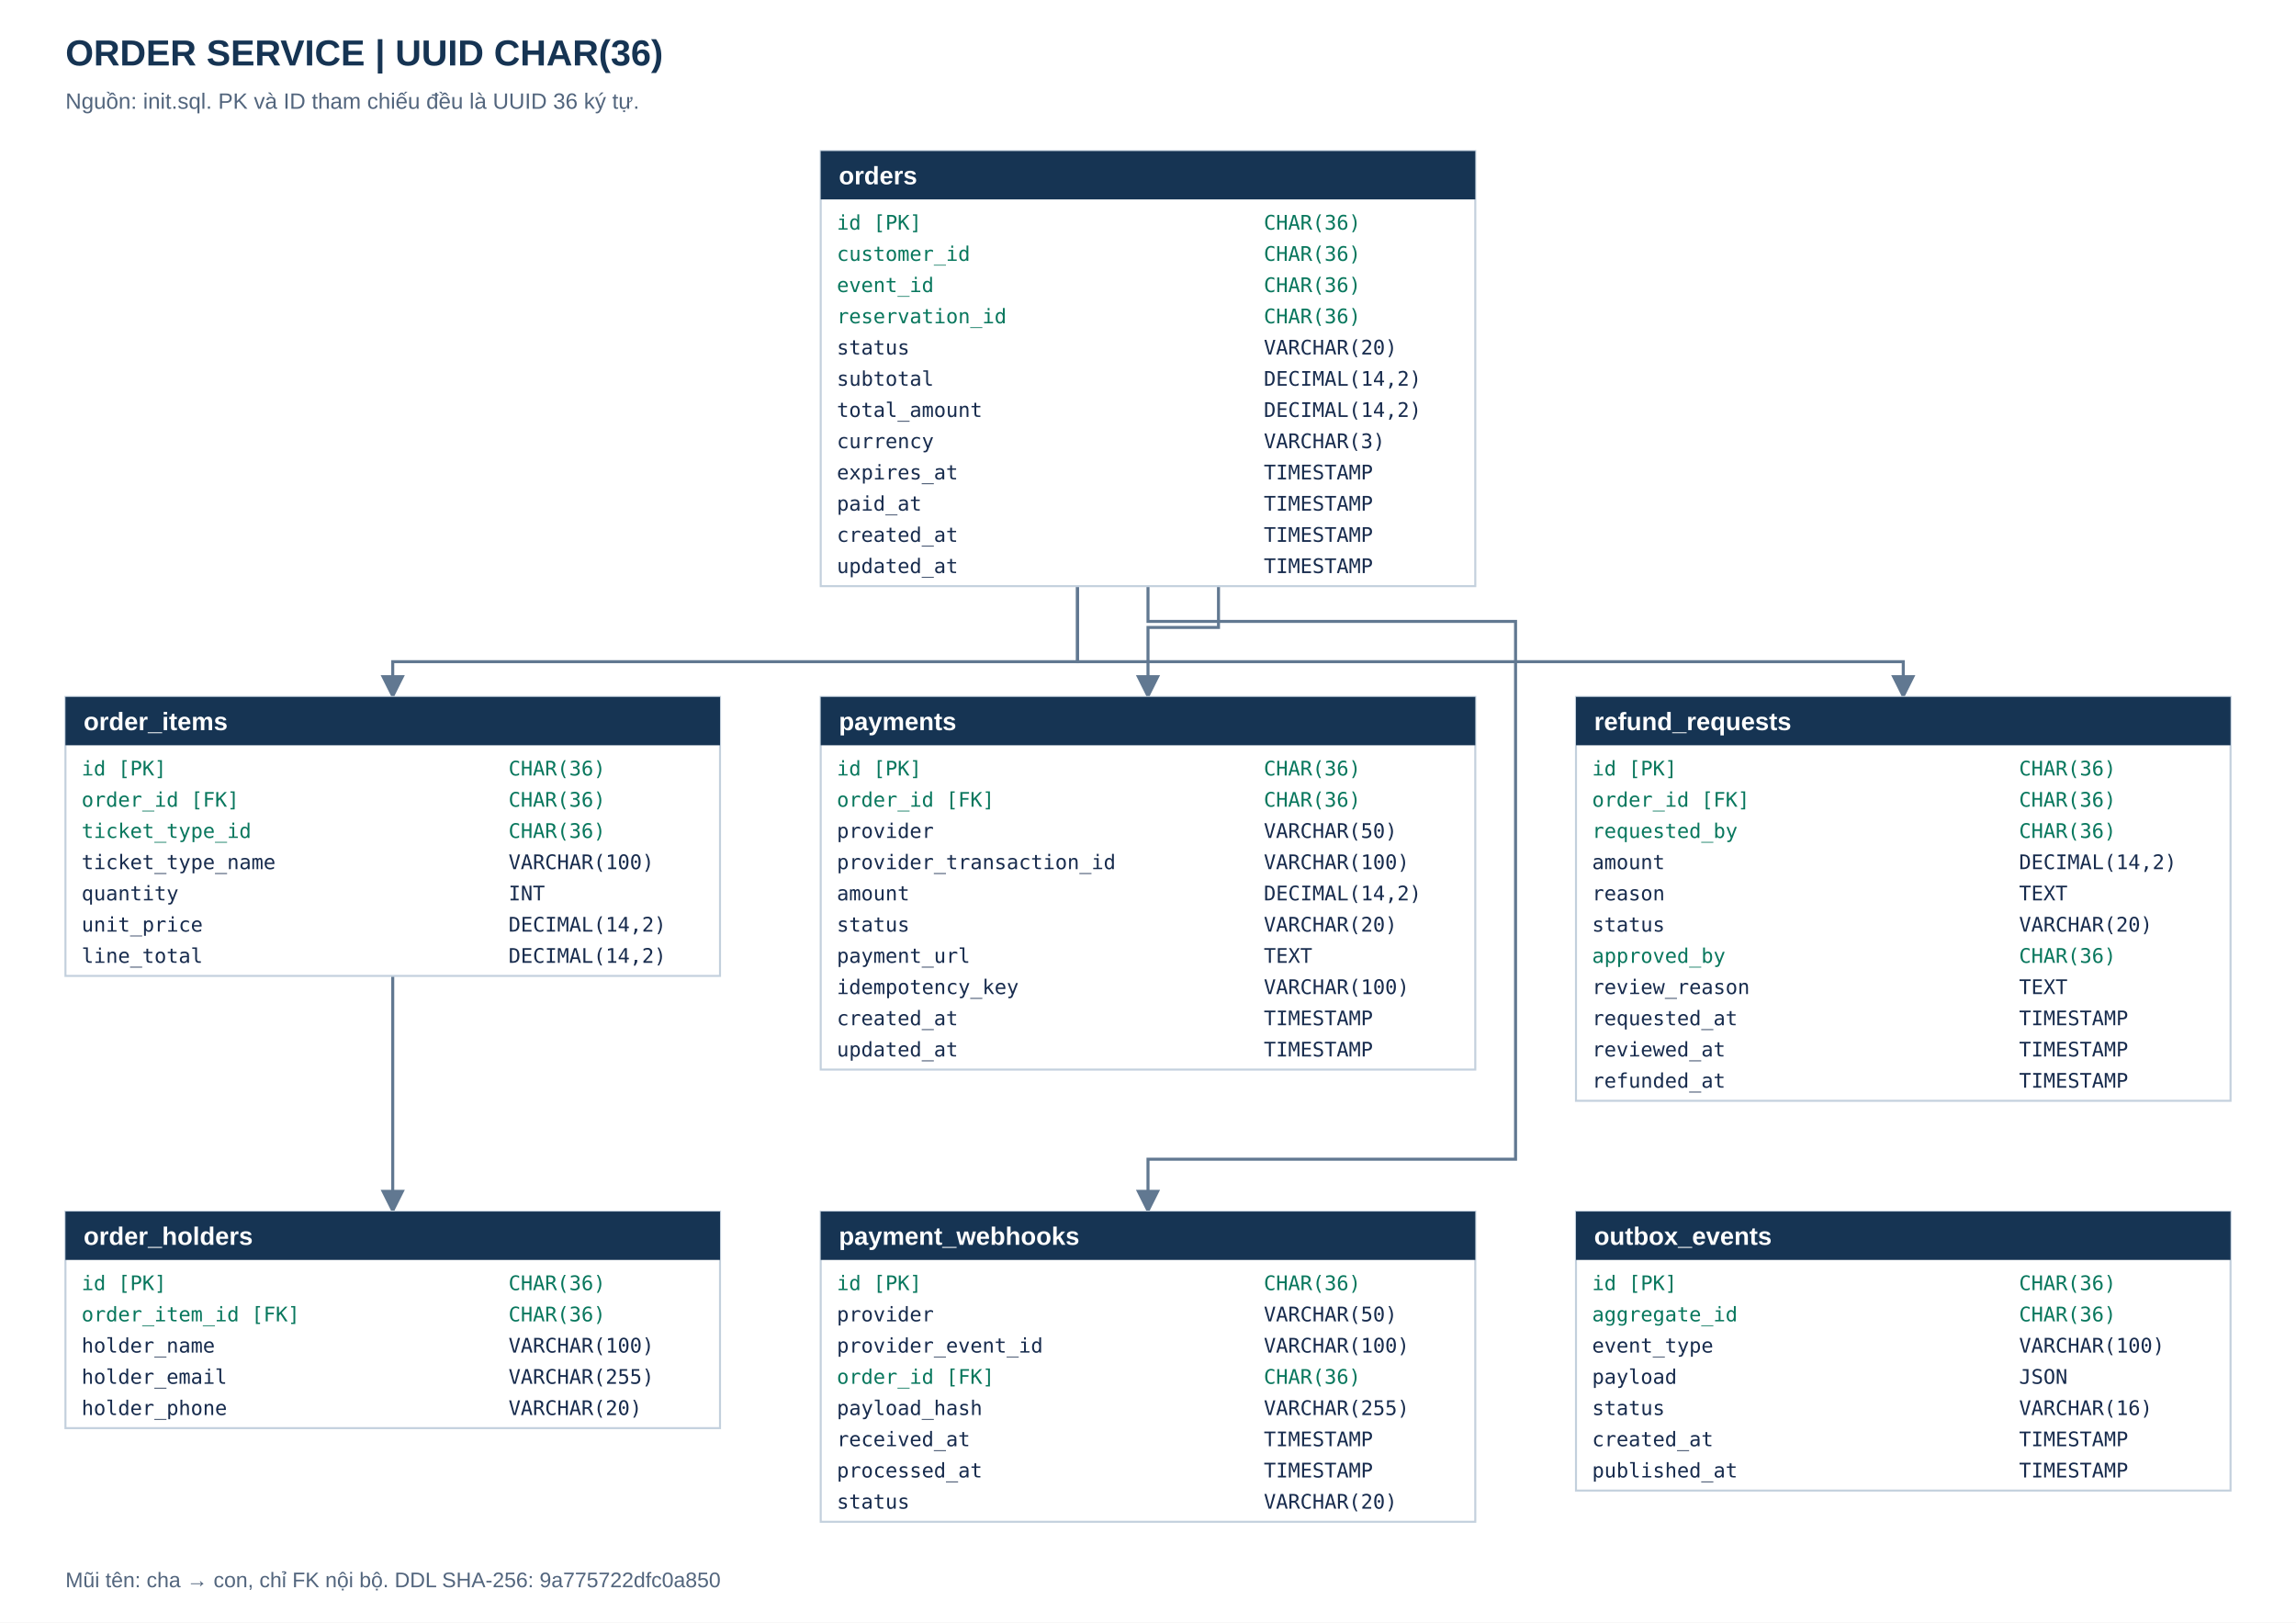
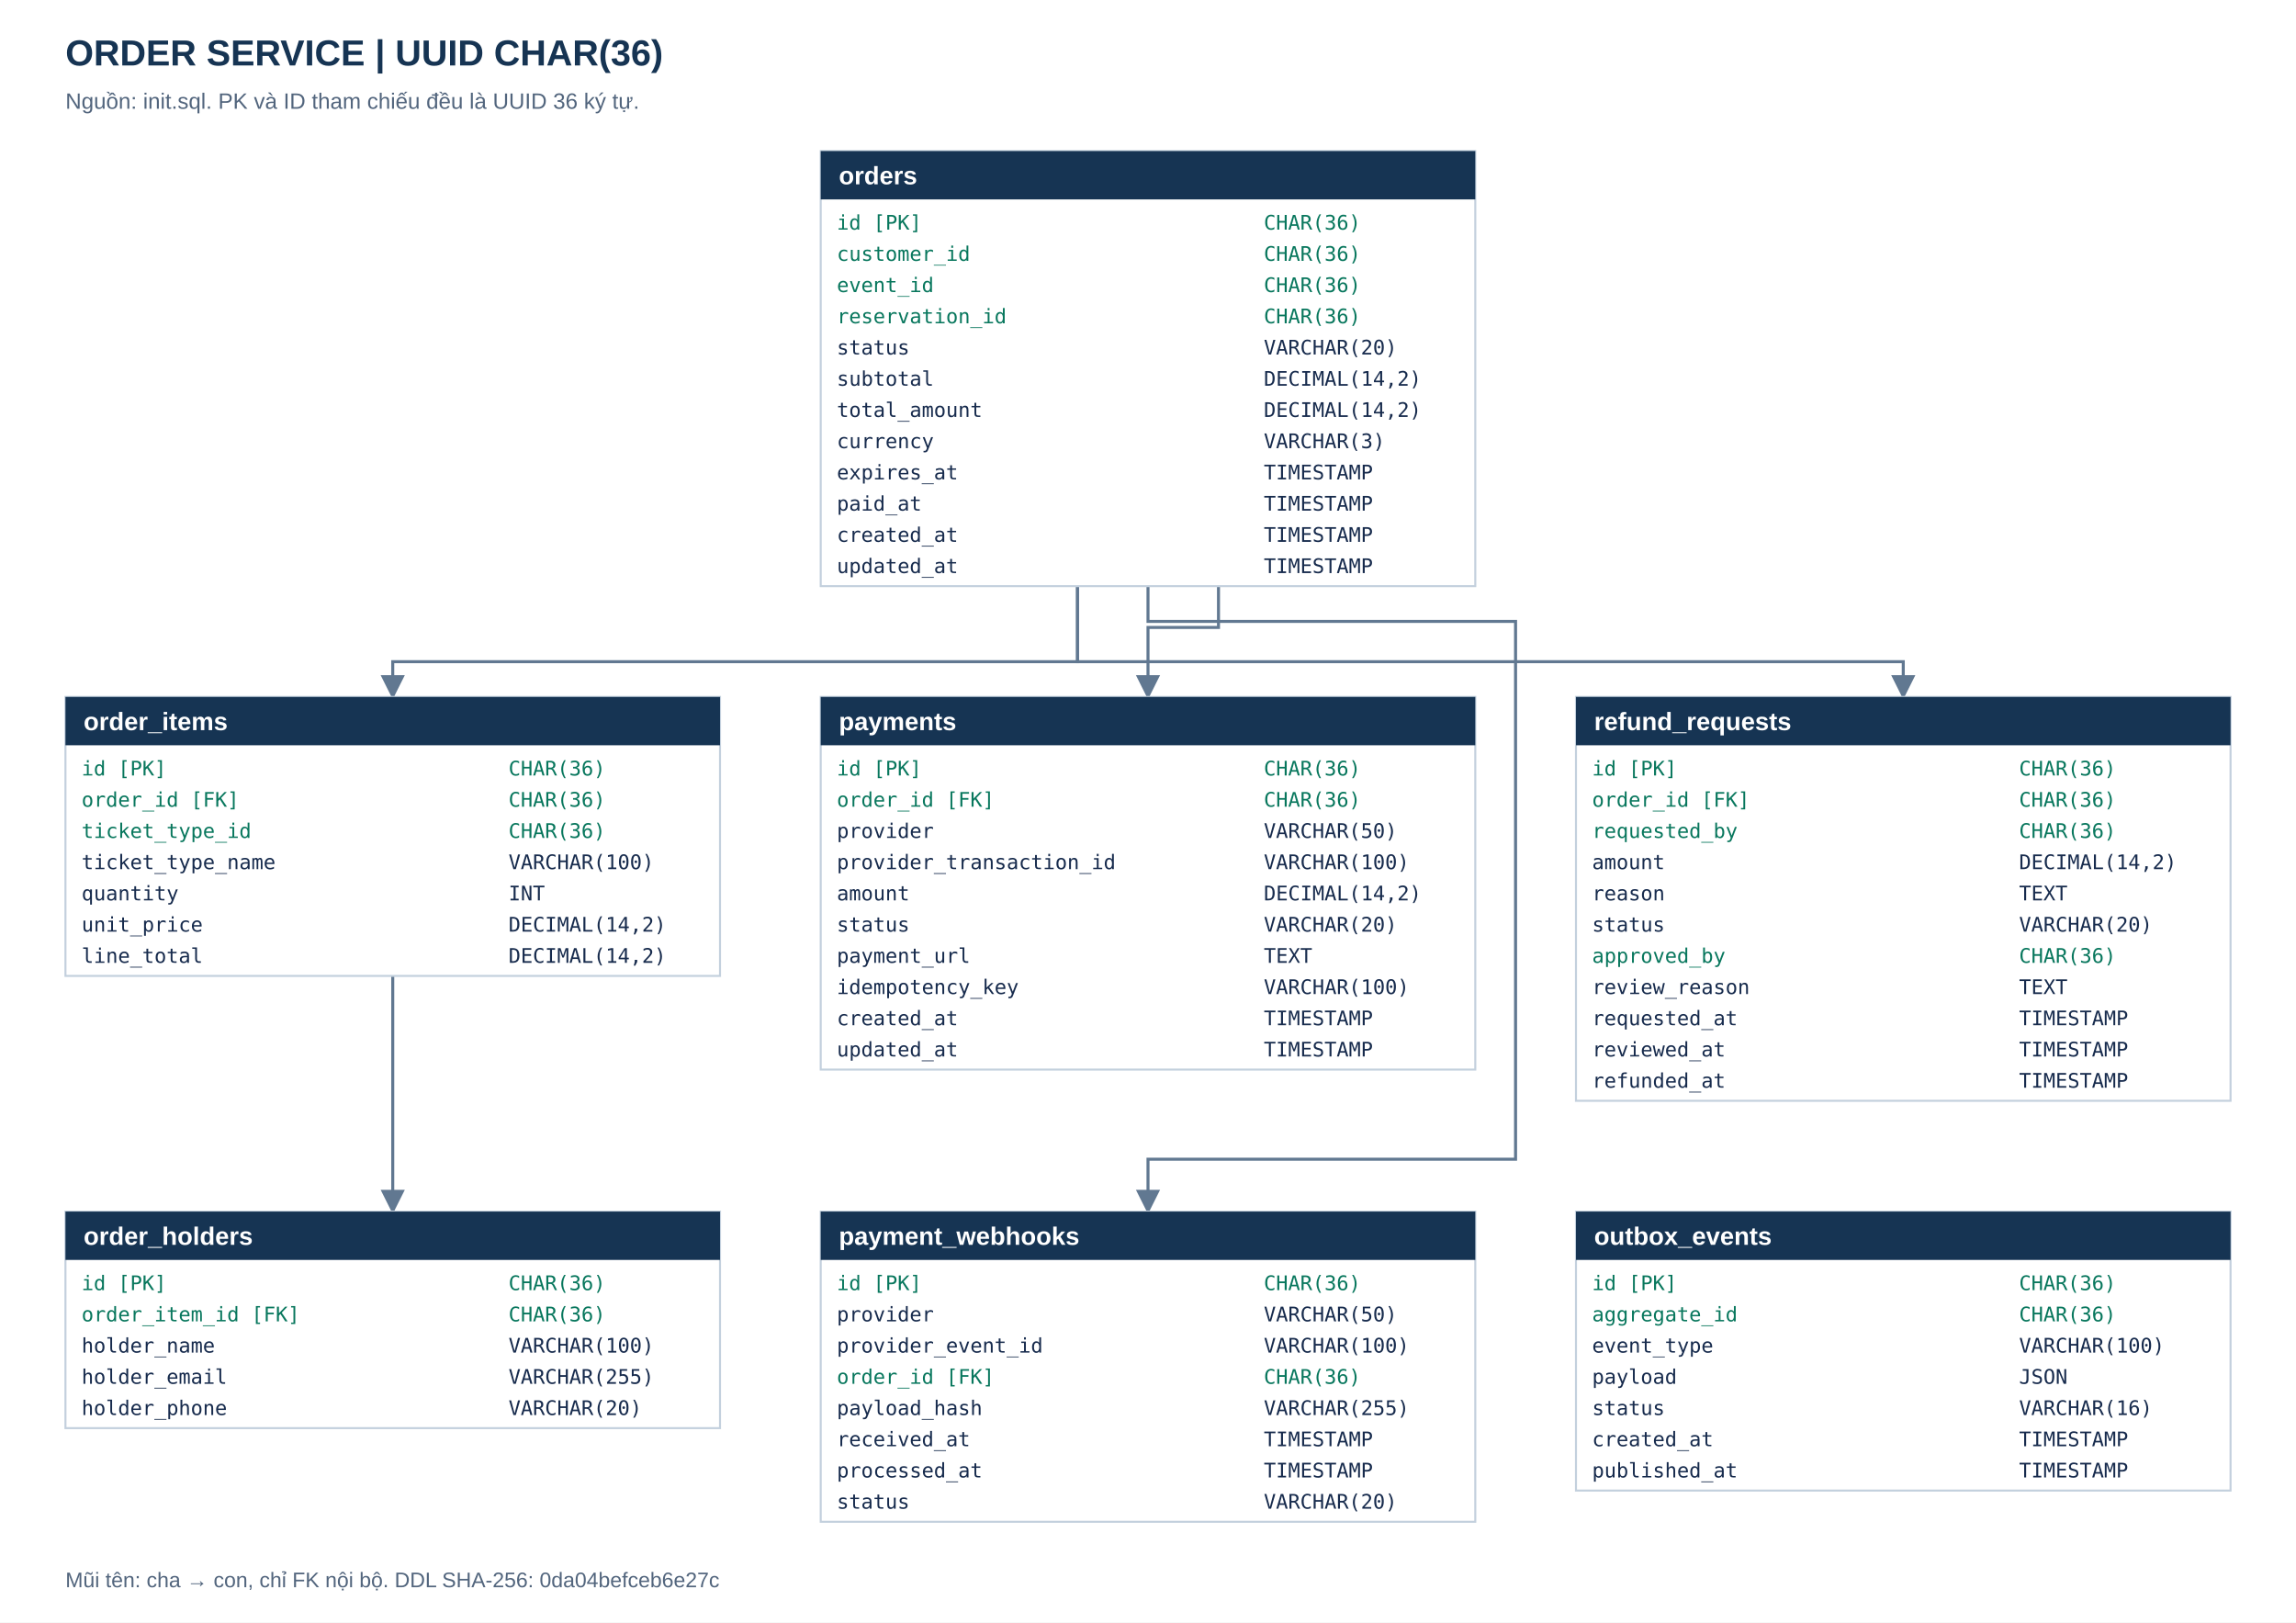
<svg xmlns="http://www.w3.org/2000/svg" width="2280" height="1611" viewBox="0 0 2280 1611" role="img" aria-labelledby="title desc">
  <defs>
    <marker id="arrow" viewBox="0 0 10 10" refX="9" refY="5" markerWidth="8" markerHeight="8" orient="auto-start-reverse">
      <path d="M 0 0 L 10 5 L 0 10 z" fill="#617891" />
    </marker>
  </defs>
  <rect width="100%" height="100%" fill="white" />
  <text x="65" y="65" font-family="Segoe UI,Arial,sans-serif" font-size="36" font-weight="700" fill="#163453">ORDER SERVICE | UUID CHAR(36)</text>
  <text x="65" y="108" font-family="Segoe UI,Arial,sans-serif" font-size="22" fill="#52657d">Nguồn: init.sql. PK và ID tham chiếu đều là UUID 36 ký tự.</text>
  <polyline data-fk="order_items.order_id" points="1070,582 1070,657 390,657 390,692" fill="none" stroke="#617891" stroke-width="3" marker-end="url(#arrow)" />
  <polyline data-fk="order_holders.order_item_id" points="390,969 390,1151 390,1151 390,1203" fill="none" stroke="#617891" stroke-width="3" marker-end="url(#arrow)" />
  <polyline data-fk="payments.order_id" points="1210,582 1210,623 1140,623 1140,692" fill="none" stroke="#617891" stroke-width="3" marker-end="url(#arrow)" />
  <polyline data-fk="refund_requests.order_id" points="1070,582 1070,657 1890,657 1890,692" fill="none" stroke="#617891" stroke-width="3" marker-end="url(#arrow)" />
  <polyline data-fk="payment_webhooks.order_id" points="1140,582 1140,617 1505,617 1505,1151 1140,1151 1140,1203" fill="none" stroke="#617891" stroke-width="3" marker-end="url(#arrow)" />
  <g data-table="orders">
    <rect x="815" y="150" width="650" height="432" fill="white" stroke="#c3d0dd" stroke-width="2" />
    <rect x="815" y="150" width="650" height="48" fill="#163453" />
    <text x="833" y="183" font-family="Segoe UI,Arial,sans-serif" font-size="25" font-weight="700" fill="white">orders</text>
    <text data-column="id" x="831" y="228" font-family="Consolas,monospace" font-size="20" fill="#08775d">id [PK]</text>
    <text x="1255" y="228" font-family="Consolas,monospace" font-size="20" fill="#08775d">CHAR(36)</text>
    <text data-column="customer_id" x="831" y="259" font-family="Consolas,monospace" font-size="20" fill="#08775d">customer_id</text>
    <text x="1255" y="259" font-family="Consolas,monospace" font-size="20" fill="#08775d">CHAR(36)</text>
    <text data-column="event_id" x="831" y="290" font-family="Consolas,monospace" font-size="20" fill="#08775d">event_id</text>
    <text x="1255" y="290" font-family="Consolas,monospace" font-size="20" fill="#08775d">CHAR(36)</text>
    <text data-column="reservation_id" x="831" y="321" font-family="Consolas,monospace" font-size="20" fill="#08775d">reservation_id</text>
    <text x="1255" y="321" font-family="Consolas,monospace" font-size="20" fill="#08775d">CHAR(36)</text>
    <text data-column="status" x="831" y="352" font-family="Consolas,monospace" font-size="20" fill="#172b4d">status</text>
    <text x="1255" y="352" font-family="Consolas,monospace" font-size="20" fill="#172b4d">VARCHAR(20)</text>
    <text data-column="subtotal" x="831" y="383" font-family="Consolas,monospace" font-size="20" fill="#172b4d">subtotal</text>
    <text x="1255" y="383" font-family="Consolas,monospace" font-size="20" fill="#172b4d">DECIMAL(14,2)</text>
    <text data-column="total_amount" x="831" y="414" font-family="Consolas,monospace" font-size="20" fill="#172b4d">total_amount</text>
    <text x="1255" y="414" font-family="Consolas,monospace" font-size="20" fill="#172b4d">DECIMAL(14,2)</text>
    <text data-column="currency" x="831" y="445" font-family="Consolas,monospace" font-size="20" fill="#172b4d">currency</text>
    <text x="1255" y="445" font-family="Consolas,monospace" font-size="20" fill="#172b4d">VARCHAR(3)</text>
    <text data-column="expires_at" x="831" y="476" font-family="Consolas,monospace" font-size="20" fill="#172b4d">expires_at</text>
    <text x="1255" y="476" font-family="Consolas,monospace" font-size="20" fill="#172b4d">TIMESTAMP</text>
    <text data-column="paid_at" x="831" y="507" font-family="Consolas,monospace" font-size="20" fill="#172b4d">paid_at</text>
    <text x="1255" y="507" font-family="Consolas,monospace" font-size="20" fill="#172b4d">TIMESTAMP</text>
    <text data-column="created_at" x="831" y="538" font-family="Consolas,monospace" font-size="20" fill="#172b4d">created_at</text>
    <text x="1255" y="538" font-family="Consolas,monospace" font-size="20" fill="#172b4d">TIMESTAMP</text>
    <text data-column="updated_at" x="831" y="569" font-family="Consolas,monospace" font-size="20" fill="#172b4d">updated_at</text>
    <text x="1255" y="569" font-family="Consolas,monospace" font-size="20" fill="#172b4d">TIMESTAMP</text>
  </g>
  <g data-table="order_items">
    <rect x="65" y="692" width="650" height="277" fill="white" stroke="#c3d0dd" stroke-width="2" />
    <rect x="65" y="692" width="650" height="48" fill="#163453" />
    <text x="83" y="725" font-family="Segoe UI,Arial,sans-serif" font-size="25" font-weight="700" fill="white">order_items</text>
    <text data-column="id" x="81" y="770" font-family="Consolas,monospace" font-size="20" fill="#08775d">id [PK]</text>
    <text x="505" y="770" font-family="Consolas,monospace" font-size="20" fill="#08775d">CHAR(36)</text>
    <text data-column="order_id" x="81" y="801" font-family="Consolas,monospace" font-size="20" fill="#08775d">order_id [FK]</text>
    <text x="505" y="801" font-family="Consolas,monospace" font-size="20" fill="#08775d">CHAR(36)</text>
    <text data-column="ticket_type_id" x="81" y="832" font-family="Consolas,monospace" font-size="20" fill="#08775d">ticket_type_id</text>
    <text x="505" y="832" font-family="Consolas,monospace" font-size="20" fill="#08775d">CHAR(36)</text>
    <text data-column="ticket_type_name" x="81" y="863" font-family="Consolas,monospace" font-size="20" fill="#172b4d">ticket_type_name</text>
    <text x="505" y="863" font-family="Consolas,monospace" font-size="20" fill="#172b4d">VARCHAR(100)</text>
    <text data-column="quantity" x="81" y="894" font-family="Consolas,monospace" font-size="20" fill="#172b4d">quantity</text>
    <text x="505" y="894" font-family="Consolas,monospace" font-size="20" fill="#172b4d">INT</text>
    <text data-column="unit_price" x="81" y="925" font-family="Consolas,monospace" font-size="20" fill="#172b4d">unit_price</text>
    <text x="505" y="925" font-family="Consolas,monospace" font-size="20" fill="#172b4d">DECIMAL(14,2)</text>
    <text data-column="line_total" x="81" y="956" font-family="Consolas,monospace" font-size="20" fill="#172b4d">line_total</text>
    <text x="505" y="956" font-family="Consolas,monospace" font-size="20" fill="#172b4d">DECIMAL(14,2)</text>
  </g>
  <g data-table="order_holders">
    <rect x="65" y="1203" width="650" height="215" fill="white" stroke="#c3d0dd" stroke-width="2" />
    <rect x="65" y="1203" width="650" height="48" fill="#163453" />
    <text x="83" y="1236" font-family="Segoe UI,Arial,sans-serif" font-size="25" font-weight="700" fill="white">order_holders</text>
    <text data-column="id" x="81" y="1281" font-family="Consolas,monospace" font-size="20" fill="#08775d">id [PK]</text>
    <text x="505" y="1281" font-family="Consolas,monospace" font-size="20" fill="#08775d">CHAR(36)</text>
    <text data-column="order_item_id" x="81" y="1312" font-family="Consolas,monospace" font-size="20" fill="#08775d">order_item_id [FK]</text>
    <text x="505" y="1312" font-family="Consolas,monospace" font-size="20" fill="#08775d">CHAR(36)</text>
    <text data-column="holder_name" x="81" y="1343" font-family="Consolas,monospace" font-size="20" fill="#172b4d">holder_name</text>
    <text x="505" y="1343" font-family="Consolas,monospace" font-size="20" fill="#172b4d">VARCHAR(100)</text>
    <text data-column="holder_email" x="81" y="1374" font-family="Consolas,monospace" font-size="20" fill="#172b4d">holder_email</text>
    <text x="505" y="1374" font-family="Consolas,monospace" font-size="20" fill="#172b4d">VARCHAR(255)</text>
    <text data-column="holder_phone" x="81" y="1405" font-family="Consolas,monospace" font-size="20" fill="#172b4d">holder_phone</text>
    <text x="505" y="1405" font-family="Consolas,monospace" font-size="20" fill="#172b4d">VARCHAR(20)</text>
  </g>
  <g data-table="payments">
    <rect x="815" y="692" width="650" height="370" fill="white" stroke="#c3d0dd" stroke-width="2" />
    <rect x="815" y="692" width="650" height="48" fill="#163453" />
    <text x="833" y="725" font-family="Segoe UI,Arial,sans-serif" font-size="25" font-weight="700" fill="white">payments</text>
    <text data-column="id" x="831" y="770" font-family="Consolas,monospace" font-size="20" fill="#08775d">id [PK]</text>
    <text x="1255" y="770" font-family="Consolas,monospace" font-size="20" fill="#08775d">CHAR(36)</text>
    <text data-column="order_id" x="831" y="801" font-family="Consolas,monospace" font-size="20" fill="#08775d">order_id [FK]</text>
    <text x="1255" y="801" font-family="Consolas,monospace" font-size="20" fill="#08775d">CHAR(36)</text>
    <text data-column="provider" x="831" y="832" font-family="Consolas,monospace" font-size="20" fill="#172b4d">provider</text>
    <text x="1255" y="832" font-family="Consolas,monospace" font-size="20" fill="#172b4d">VARCHAR(50)</text>
    <text data-column="provider_transaction_id" x="831" y="863" font-family="Consolas,monospace" font-size="20" fill="#172b4d">provider_transaction_id</text>
    <text x="1255" y="863" font-family="Consolas,monospace" font-size="20" fill="#172b4d">VARCHAR(100)</text>
    <text data-column="amount" x="831" y="894" font-family="Consolas,monospace" font-size="20" fill="#172b4d">amount</text>
    <text x="1255" y="894" font-family="Consolas,monospace" font-size="20" fill="#172b4d">DECIMAL(14,2)</text>
    <text data-column="status" x="831" y="925" font-family="Consolas,monospace" font-size="20" fill="#172b4d">status</text>
    <text x="1255" y="925" font-family="Consolas,monospace" font-size="20" fill="#172b4d">VARCHAR(20)</text>
    <text data-column="payment_url" x="831" y="956" font-family="Consolas,monospace" font-size="20" fill="#172b4d">payment_url</text>
    <text x="1255" y="956" font-family="Consolas,monospace" font-size="20" fill="#172b4d">TEXT</text>
    <text data-column="idempotency_key" x="831" y="987" font-family="Consolas,monospace" font-size="20" fill="#172b4d">idempotency_key</text>
    <text x="1255" y="987" font-family="Consolas,monospace" font-size="20" fill="#172b4d">VARCHAR(100)</text>
    <text data-column="created_at" x="831" y="1018" font-family="Consolas,monospace" font-size="20" fill="#172b4d">created_at</text>
    <text x="1255" y="1018" font-family="Consolas,monospace" font-size="20" fill="#172b4d">TIMESTAMP</text>
    <text data-column="updated_at" x="831" y="1049" font-family="Consolas,monospace" font-size="20" fill="#172b4d">updated_at</text>
    <text x="1255" y="1049" font-family="Consolas,monospace" font-size="20" fill="#172b4d">TIMESTAMP</text>
  </g>
  <g data-table="refund_requests">
    <rect x="1565" y="692" width="650" height="401" fill="white" stroke="#c3d0dd" stroke-width="2" />
    <rect x="1565" y="692" width="650" height="48" fill="#163453" />
    <text x="1583" y="725" font-family="Segoe UI,Arial,sans-serif" font-size="25" font-weight="700" fill="white">refund_requests</text>
    <text data-column="id" x="1581" y="770" font-family="Consolas,monospace" font-size="20" fill="#08775d">id [PK]</text>
    <text x="2005" y="770" font-family="Consolas,monospace" font-size="20" fill="#08775d">CHAR(36)</text>
    <text data-column="order_id" x="1581" y="801" font-family="Consolas,monospace" font-size="20" fill="#08775d">order_id [FK]</text>
    <text x="2005" y="801" font-family="Consolas,monospace" font-size="20" fill="#08775d">CHAR(36)</text>
    <text data-column="requested_by" x="1581" y="832" font-family="Consolas,monospace" font-size="20" fill="#08775d">requested_by</text>
    <text x="2005" y="832" font-family="Consolas,monospace" font-size="20" fill="#08775d">CHAR(36)</text>
    <text data-column="amount" x="1581" y="863" font-family="Consolas,monospace" font-size="20" fill="#172b4d">amount</text>
    <text x="2005" y="863" font-family="Consolas,monospace" font-size="20" fill="#172b4d">DECIMAL(14,2)</text>
    <text data-column="reason" x="1581" y="894" font-family="Consolas,monospace" font-size="20" fill="#172b4d">reason</text>
    <text x="2005" y="894" font-family="Consolas,monospace" font-size="20" fill="#172b4d">TEXT</text>
    <text data-column="status" x="1581" y="925" font-family="Consolas,monospace" font-size="20" fill="#172b4d">status</text>
    <text x="2005" y="925" font-family="Consolas,monospace" font-size="20" fill="#172b4d">VARCHAR(20)</text>
    <text data-column="approved_by" x="1581" y="956" font-family="Consolas,monospace" font-size="20" fill="#08775d">approved_by</text>
    <text x="2005" y="956" font-family="Consolas,monospace" font-size="20" fill="#08775d">CHAR(36)</text>
    <text data-column="review_reason" x="1581" y="987" font-family="Consolas,monospace" font-size="20" fill="#172b4d">review_reason</text>
    <text x="2005" y="987" font-family="Consolas,monospace" font-size="20" fill="#172b4d">TEXT</text>
    <text data-column="requested_at" x="1581" y="1018" font-family="Consolas,monospace" font-size="20" fill="#172b4d">requested_at</text>
    <text x="2005" y="1018" font-family="Consolas,monospace" font-size="20" fill="#172b4d">TIMESTAMP</text>
    <text data-column="reviewed_at" x="1581" y="1049" font-family="Consolas,monospace" font-size="20" fill="#172b4d">reviewed_at</text>
    <text x="2005" y="1049" font-family="Consolas,monospace" font-size="20" fill="#172b4d">TIMESTAMP</text>
    <text data-column="refunded_at" x="1581" y="1080" font-family="Consolas,monospace" font-size="20" fill="#172b4d">refunded_at</text>
    <text x="2005" y="1080" font-family="Consolas,monospace" font-size="20" fill="#172b4d">TIMESTAMP</text>
  </g>
  <g data-table="payment_webhooks">
    <rect x="815" y="1203" width="650" height="308" fill="white" stroke="#c3d0dd" stroke-width="2" />
    <rect x="815" y="1203" width="650" height="48" fill="#163453" />
    <text x="833" y="1236" font-family="Segoe UI,Arial,sans-serif" font-size="25" font-weight="700" fill="white">payment_webhooks</text>
    <text data-column="id" x="831" y="1281" font-family="Consolas,monospace" font-size="20" fill="#08775d">id [PK]</text>
    <text x="1255" y="1281" font-family="Consolas,monospace" font-size="20" fill="#08775d">CHAR(36)</text>
    <text data-column="provider" x="831" y="1312" font-family="Consolas,monospace" font-size="20" fill="#172b4d">provider</text>
    <text x="1255" y="1312" font-family="Consolas,monospace" font-size="20" fill="#172b4d">VARCHAR(50)</text>
    <text data-column="provider_event_id" x="831" y="1343" font-family="Consolas,monospace" font-size="20" fill="#172b4d">provider_event_id</text>
    <text x="1255" y="1343" font-family="Consolas,monospace" font-size="20" fill="#172b4d">VARCHAR(100)</text>
    <text data-column="order_id" x="831" y="1374" font-family="Consolas,monospace" font-size="20" fill="#08775d">order_id [FK]</text>
    <text x="1255" y="1374" font-family="Consolas,monospace" font-size="20" fill="#08775d">CHAR(36)</text>
    <text data-column="payload_hash" x="831" y="1405" font-family="Consolas,monospace" font-size="20" fill="#172b4d">payload_hash</text>
    <text x="1255" y="1405" font-family="Consolas,monospace" font-size="20" fill="#172b4d">VARCHAR(255)</text>
    <text data-column="received_at" x="831" y="1436" font-family="Consolas,monospace" font-size="20" fill="#172b4d">received_at</text>
    <text x="1255" y="1436" font-family="Consolas,monospace" font-size="20" fill="#172b4d">TIMESTAMP</text>
    <text data-column="processed_at" x="831" y="1467" font-family="Consolas,monospace" font-size="20" fill="#172b4d">processed_at</text>
    <text x="1255" y="1467" font-family="Consolas,monospace" font-size="20" fill="#172b4d">TIMESTAMP</text>
    <text data-column="status" x="831" y="1498" font-family="Consolas,monospace" font-size="20" fill="#172b4d">status</text>
    <text x="1255" y="1498" font-family="Consolas,monospace" font-size="20" fill="#172b4d">VARCHAR(20)</text>
  </g>
  <g data-table="outbox_events">
    <rect x="1565" y="1203" width="650" height="277" fill="white" stroke="#c3d0dd" stroke-width="2" />
    <rect x="1565" y="1203" width="650" height="48" fill="#163453" />
    <text x="1583" y="1236" font-family="Segoe UI,Arial,sans-serif" font-size="25" font-weight="700" fill="white">outbox_events</text>
    <text data-column="id" x="1581" y="1281" font-family="Consolas,monospace" font-size="20" fill="#08775d">id [PK]</text>
    <text x="2005" y="1281" font-family="Consolas,monospace" font-size="20" fill="#08775d">CHAR(36)</text>
    <text data-column="aggregate_id" x="1581" y="1312" font-family="Consolas,monospace" font-size="20" fill="#08775d">aggregate_id</text>
    <text x="2005" y="1312" font-family="Consolas,monospace" font-size="20" fill="#08775d">CHAR(36)</text>
    <text data-column="event_type" x="1581" y="1343" font-family="Consolas,monospace" font-size="20" fill="#172b4d">event_type</text>
    <text x="2005" y="1343" font-family="Consolas,monospace" font-size="20" fill="#172b4d">VARCHAR(100)</text>
    <text data-column="payload" x="1581" y="1374" font-family="Consolas,monospace" font-size="20" fill="#172b4d">payload</text>
    <text x="2005" y="1374" font-family="Consolas,monospace" font-size="20" fill="#172b4d">JSON</text>
    <text data-column="status" x="1581" y="1405" font-family="Consolas,monospace" font-size="20" fill="#172b4d">status</text>
    <text x="2005" y="1405" font-family="Consolas,monospace" font-size="20" fill="#172b4d">VARCHAR(16)</text>
    <text data-column="created_at" x="1581" y="1436" font-family="Consolas,monospace" font-size="20" fill="#172b4d">created_at</text>
    <text x="2005" y="1436" font-family="Consolas,monospace" font-size="20" fill="#172b4d">TIMESTAMP</text>
    <text data-column="published_at" x="1581" y="1467" font-family="Consolas,monospace" font-size="20" fill="#172b4d">published_at</text>
    <text x="2005" y="1467" font-family="Consolas,monospace" font-size="20" fill="#172b4d">TIMESTAMP</text>
  </g>
-   <text x="65" y="1576" font-family="Segoe UI,Arial,sans-serif" font-size="21" fill="#52657d">Mũi tên: cha → con, chỉ FK nội bộ. DDL SHA-256: 9a775722dfc0a850</text>
+   <text x="65" y="1576" font-family="Segoe UI,Arial,sans-serif" font-size="21" fill="#52657d">Mũi tên: cha → con, chỉ FK nội bộ. DDL SHA-256: 0da04befceb6e27c</text>
</svg>
